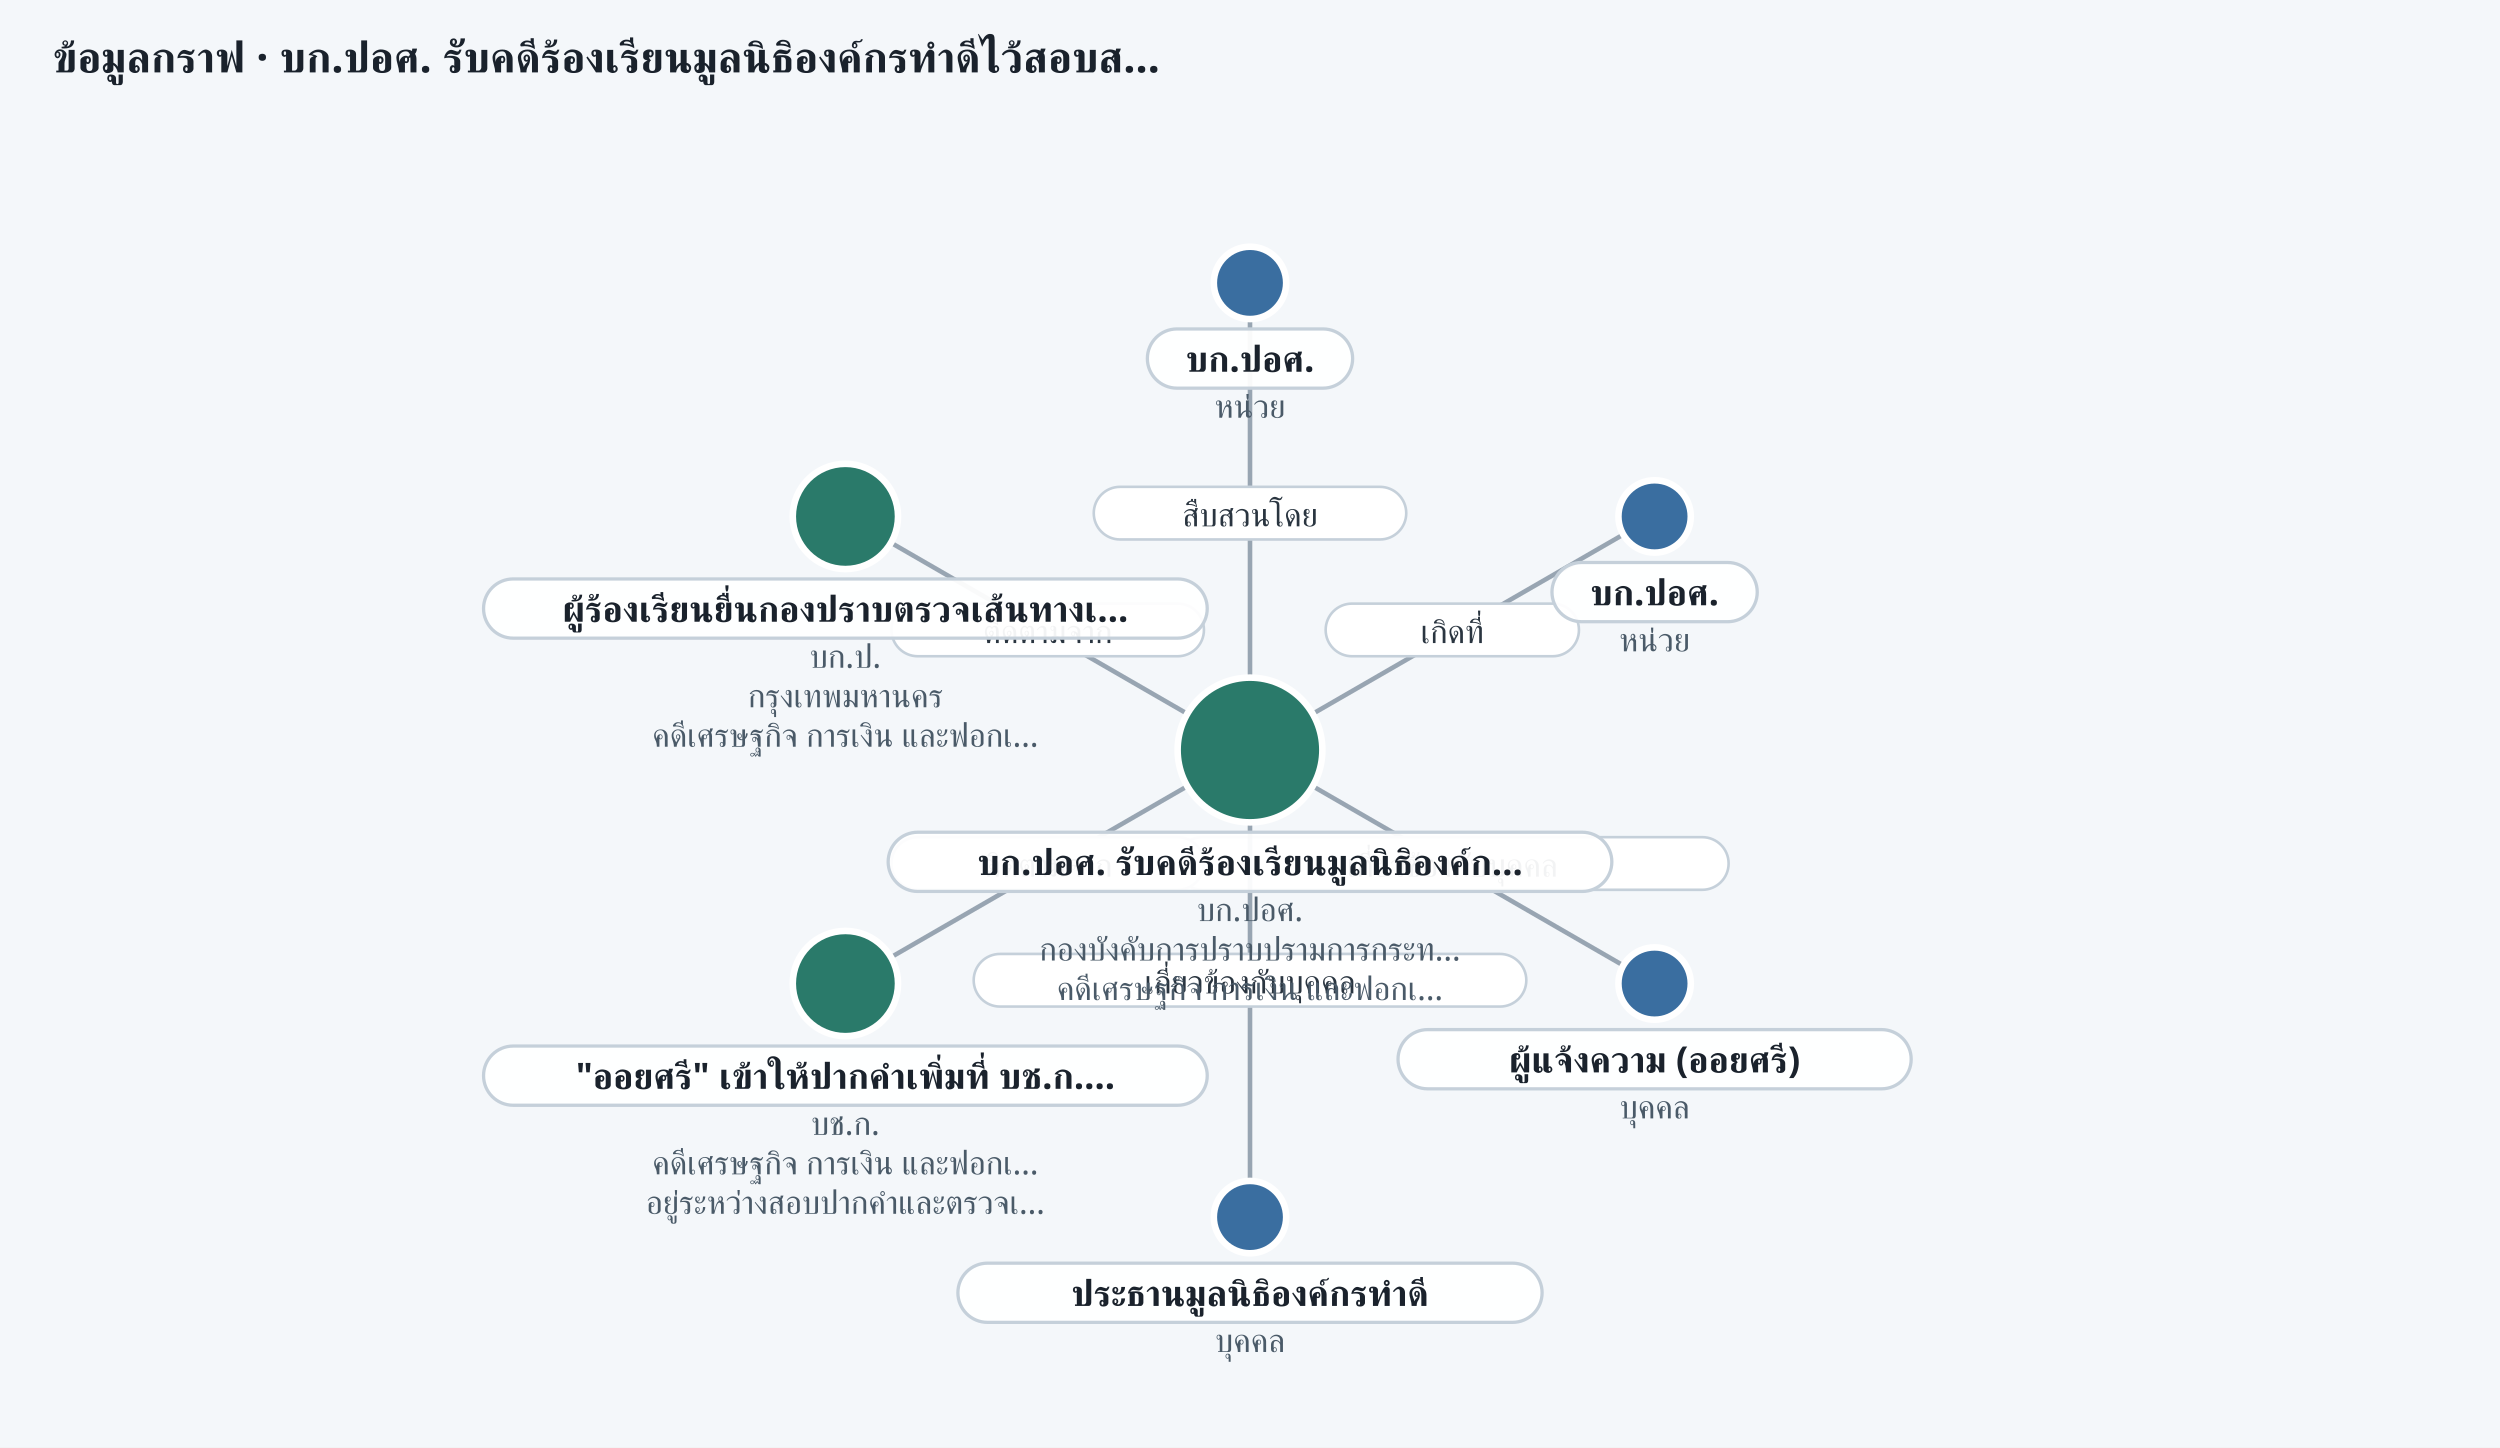
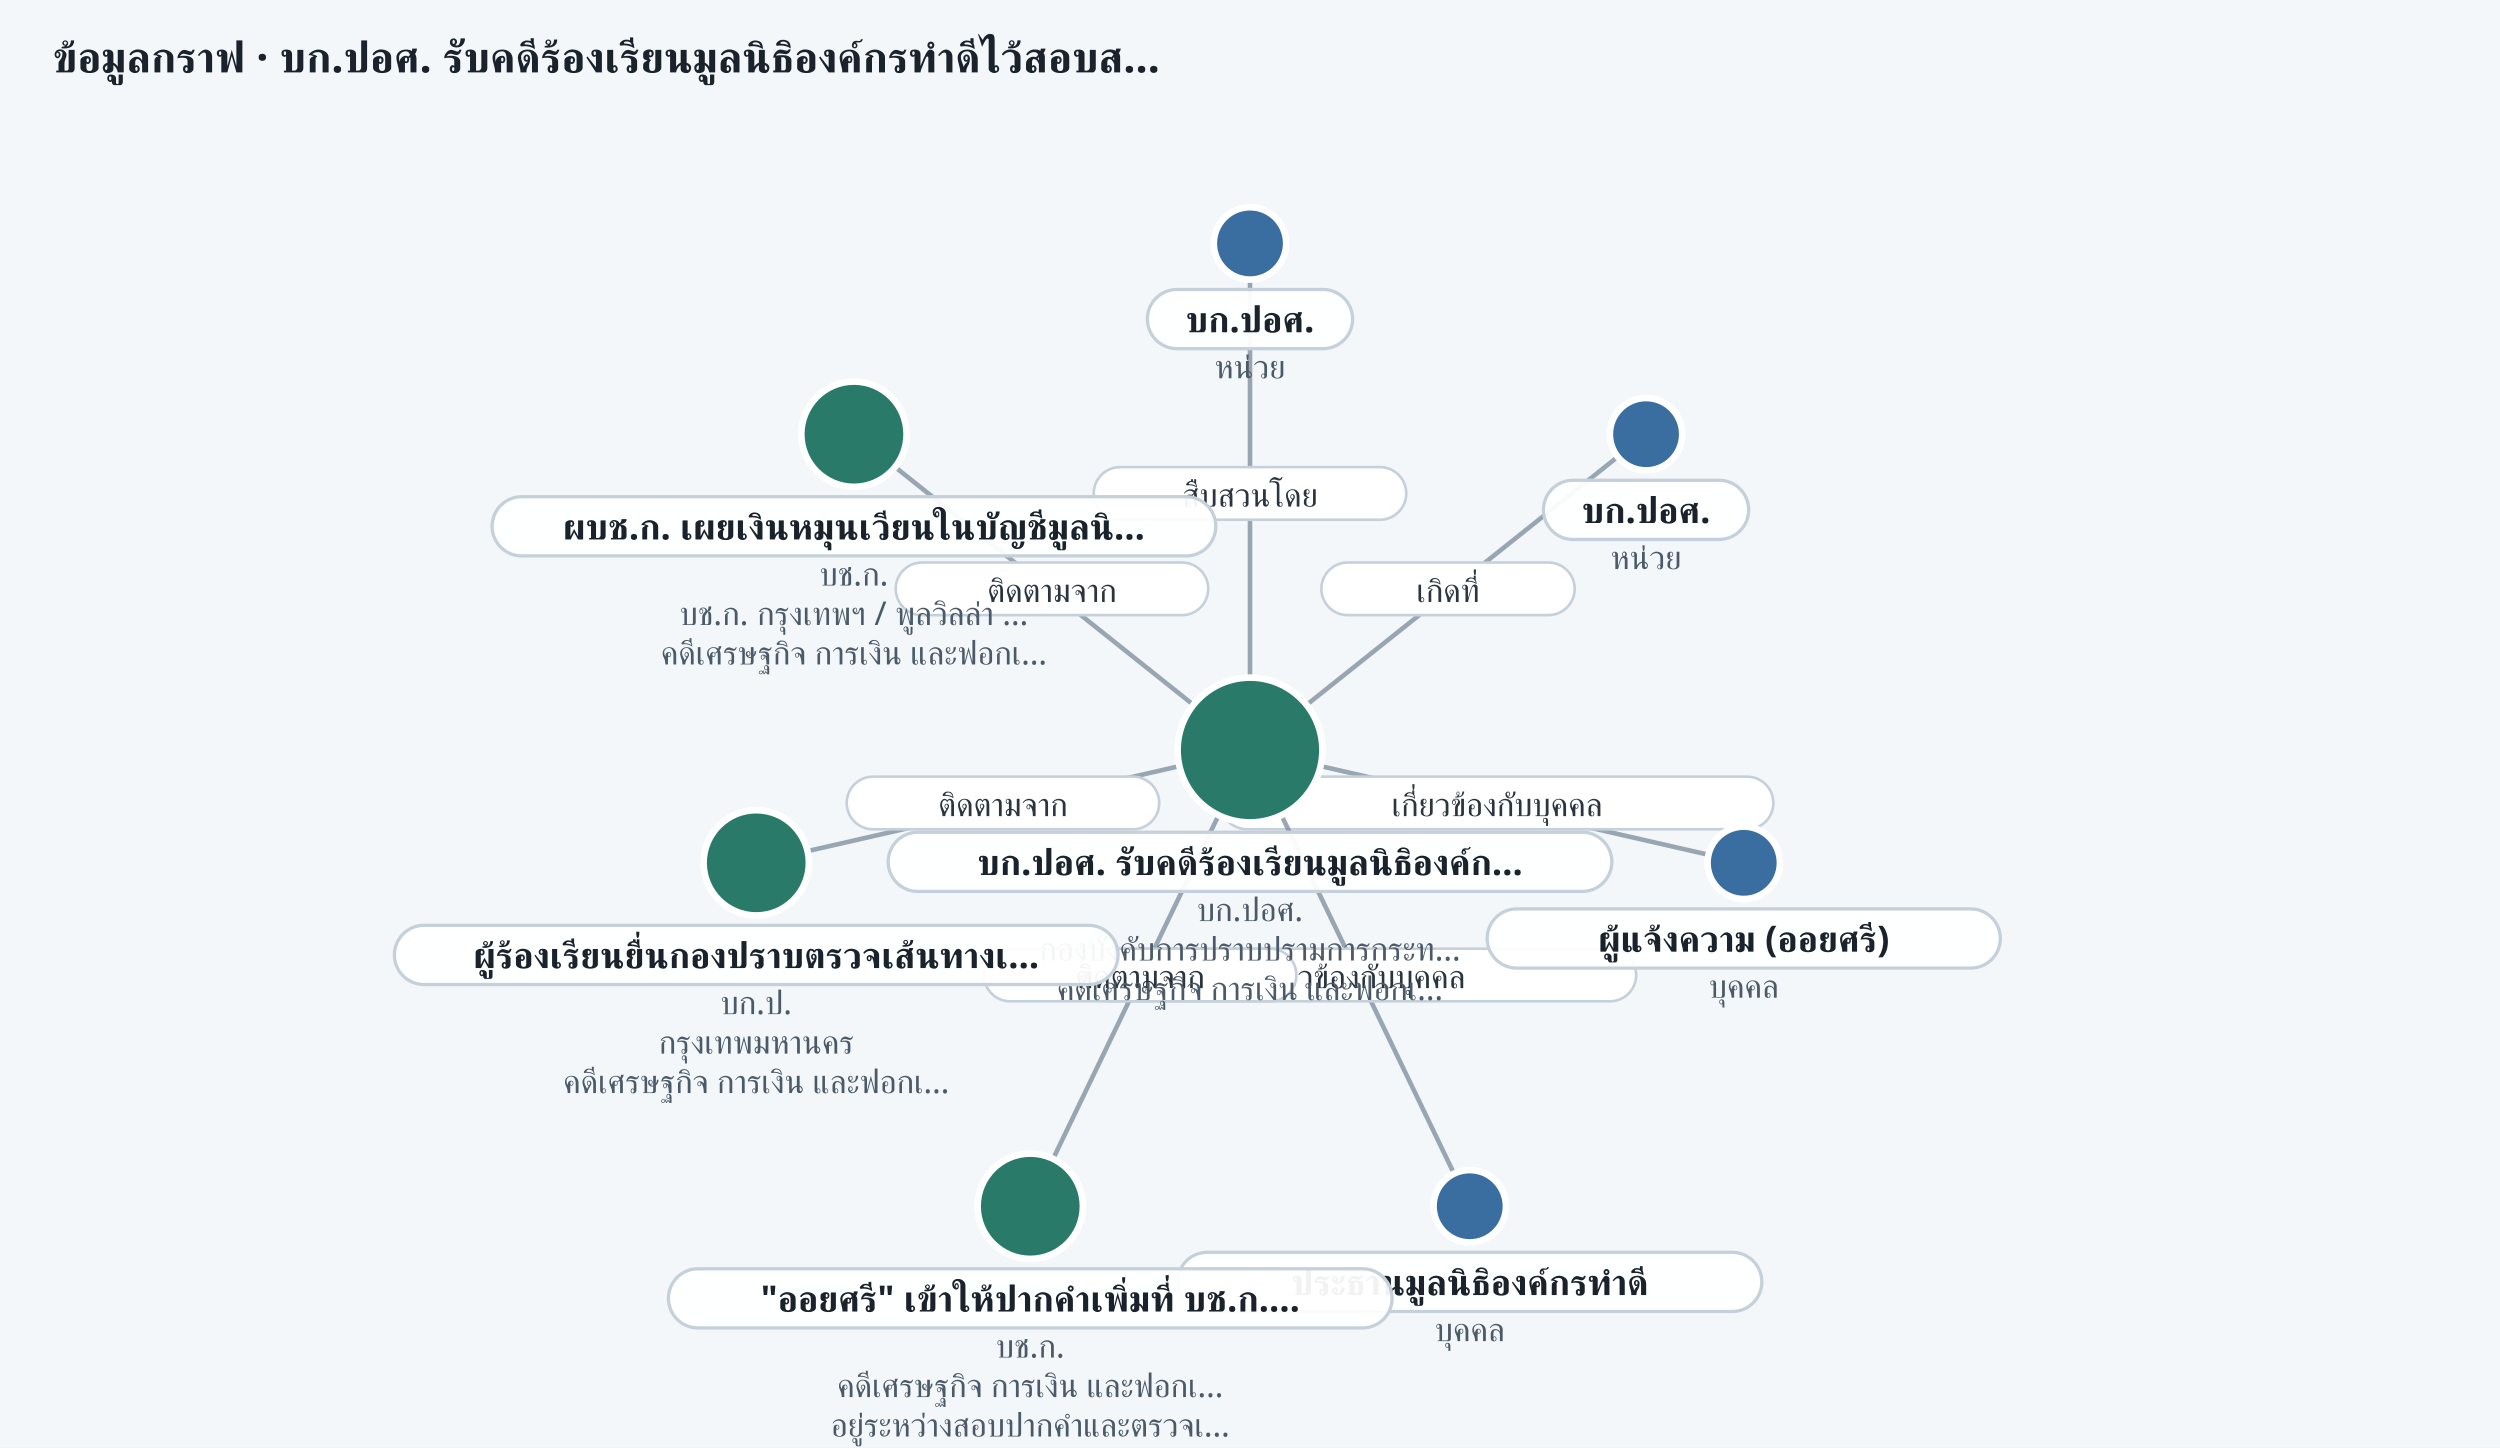
<svg xmlns="http://www.w3.org/2000/svg" width="760" height="440" viewBox="0 0 760 440" role="img" aria-label="ego graph 20261102-econ-02">
  <rect width="100%" height="100%" fill="#f4f7fa" />
  <text x="16" y="22" font-size="13" font-weight="700" fill="#1a222c" font-family="Sarabun, Anuphan, sans-serif">ข้อมูลกราฟ · บก.ปอศ. รับคดีร้องเรียนมูลนิธิองค์กรทำดีไว้สอบส…</text>
-   <line x1="380.0" y1="228.0" x2="380.0" y2="86.0" stroke="#7a8a9a" stroke-width="1.4" opacity="0.75" />
-   <rect x="332.5" y="148.0" width="95.0" height="16" rx="8" fill="#fff" stroke="#c5d0da" stroke-width="0.8" />
-   <text x="380.0" y="160.0" text-anchor="middle" font-size="10" fill="#2a3540" font-family="Sarabun, Anuphan, sans-serif">สืบสวนโดย</text>
-   <line x1="380.0" y1="228.0" x2="503.0" y2="157.0" stroke="#7a8a9a" stroke-width="1.4" opacity="0.75" />
-   <rect x="403.0" y="183.5" width="77.0" height="16" rx="8" fill="#fff" stroke="#c5d0da" stroke-width="0.8" />
-   <text x="441.5" y="195.5" text-anchor="middle" font-size="10" fill="#2a3540" font-family="Sarabun, Anuphan, sans-serif">เกิดที่</text>
-   <line x1="380.0" y1="228.0" x2="503.0" y2="299.0" stroke="#7a8a9a" stroke-width="1.4" opacity="0.75" />
-   <rect x="357.5" y="254.5" width="168.0" height="16" rx="8" fill="#fff" stroke="#c5d0da" stroke-width="0.8" />
-   <text x="441.5" y="266.5" text-anchor="middle" font-size="10" fill="#2a3540" font-family="Sarabun, Anuphan, sans-serif">เกี่ยวข้องกับบุคคล</text>
-   <line x1="380.0" y1="228.0" x2="380.0" y2="370.0" stroke="#7a8a9a" stroke-width="1.4" opacity="0.75" />
-   <rect x="296.0" y="290.0" width="168.0" height="16" rx="8" fill="#fff" stroke="#c5d0da" stroke-width="0.8" />
-   <text x="380.0" y="302.0" text-anchor="middle" font-size="10" fill="#2a3540" font-family="Sarabun, Anuphan, sans-serif">เกี่ยวข้องกับบุคคล</text>
-   <line x1="380.0" y1="228.0" x2="257.0" y2="299.0" stroke="#7a8a9a" stroke-width="1.4" opacity="0.75" />
-   <rect x="271.0" y="254.5" width="95.0" height="16" rx="8" fill="#fff" stroke="#c5d0da" stroke-width="0.8" />
-   <text x="318.5" y="266.5" text-anchor="middle" font-size="10" fill="#2a3540" font-family="Sarabun, Anuphan, sans-serif">ติดตามจาก</text>
-   <line x1="380.0" y1="228.0" x2="257.0" y2="157.0" stroke="#7a8a9a" stroke-width="1.4" opacity="0.75" />
-   <rect x="271.0" y="183.5" width="95.0" height="16" rx="8" fill="#fff" stroke="#c5d0da" stroke-width="0.8" />
-   <text x="318.5" y="195.5" text-anchor="middle" font-size="10" fill="#2a3540" font-family="Sarabun, Anuphan, sans-serif">ติดตามจาก</text>
+   <line x1="380.0" y1="228.0" x2="380.0" y2="74.0" stroke="#7a8a9a" stroke-width="1.4" opacity="0.75" />
+   <rect x="332.5" y="142.0" width="95.0" height="16" rx="8" fill="#fff" stroke="#c5d0da" stroke-width="0.8" />
+   <text x="380.0" y="154.0" text-anchor="middle" font-size="10" fill="#2a3540" font-family="Sarabun, Anuphan, sans-serif">สืบสวนโดย</text>
+   <line x1="380.0" y1="228.0" x2="500.4" y2="132.0" stroke="#7a8a9a" stroke-width="1.4" opacity="0.75" />
+   <rect x="401.7" y="171.0" width="77.0" height="16" rx="8" fill="#fff" stroke="#c5d0da" stroke-width="0.8" />
+   <text x="440.2" y="183.0" text-anchor="middle" font-size="10" fill="#2a3540" font-family="Sarabun, Anuphan, sans-serif">เกิดที่</text>
+   <line x1="380.0" y1="228.0" x2="530.1" y2="262.3" stroke="#7a8a9a" stroke-width="1.4" opacity="0.75" />
+   <rect x="371.1" y="236.1" width="168.0" height="16" rx="8" fill="#fff" stroke="#c5d0da" stroke-width="0.8" />
+   <text x="455.1" y="248.1" text-anchor="middle" font-size="10" fill="#2a3540" font-family="Sarabun, Anuphan, sans-serif">เกี่ยวข้องกับบุคคล</text>
+   <line x1="380.0" y1="228.0" x2="446.8" y2="366.7" stroke="#7a8a9a" stroke-width="1.4" opacity="0.75" />
+   <rect x="329.4" y="288.4" width="168.0" height="16" rx="8" fill="#fff" stroke="#c5d0da" stroke-width="0.8" />
+   <text x="413.4" y="300.4" text-anchor="middle" font-size="10" fill="#2a3540" font-family="Sarabun, Anuphan, sans-serif">เกี่ยวข้องกับบุคคล</text>
+   <line x1="380.0" y1="228.0" x2="313.2" y2="366.7" stroke="#7a8a9a" stroke-width="1.4" opacity="0.75" />
+   <rect x="299.1" y="288.4" width="95.0" height="16" rx="8" fill="#fff" stroke="#c5d0da" stroke-width="0.8" />
+   <text x="346.6" y="300.4" text-anchor="middle" font-size="10" fill="#2a3540" font-family="Sarabun, Anuphan, sans-serif">ติดตามจาก</text>
+   <line x1="380.0" y1="228.0" x2="229.9" y2="262.3" stroke="#7a8a9a" stroke-width="1.4" opacity="0.75" />
+   <rect x="257.4" y="236.1" width="95.0" height="16" rx="8" fill="#fff" stroke="#c5d0da" stroke-width="0.8" />
+   <text x="304.9" y="248.1" text-anchor="middle" font-size="10" fill="#2a3540" font-family="Sarabun, Anuphan, sans-serif">ติดตามจาก</text>
+   <line x1="259.6" y1="132.0" x2="380.0" y2="228.0" stroke="#7a8a9a" stroke-width="1.4" opacity="0.75" />
+   <rect x="272.3" y="171.0" width="95.0" height="16" rx="8" fill="#fff" stroke="#c5d0da" stroke-width="0.8" />
+   <text x="319.8" y="183.0" text-anchor="middle" font-size="10" fill="#2a3540" font-family="Sarabun, Anuphan, sans-serif">ติดตามจาก</text>
  <circle cx="380.0" cy="228.0" r="22" fill="#2a7a6a" stroke="#fff" stroke-width="2" />
  <rect x="270.0" y="253.0" width="220.0" height="18" rx="9" fill="rgba(255,255,255,0.94)" stroke="#c5d0da" />
  <text x="380.0" y="266.0" text-anchor="middle" font-size="11" font-weight="600" fill="#1a222c" font-family="Sarabun, Anuphan, sans-serif">บก.ปอศ. รับคดีร้องเรียนมูลนิธิองค์ก…</text>
  <text x="380.0" y="280.0" text-anchor="middle" font-size="10" fill="#4a5a68" font-family="Sarabun, Anuphan, sans-serif">บก.ปอศ.</text>
  <text x="380.0" y="292.0" text-anchor="middle" font-size="10" fill="#4a5a68" font-family="Sarabun, Anuphan, sans-serif">กองบังคับการปราบปรามการกระท…</text>
  <text x="380.0" y="304.0" text-anchor="middle" font-size="10" fill="#4a5a68" font-family="Sarabun, Anuphan, sans-serif">คดีเศรษฐกิจ การเงิน และฟอกเ…</text>
-   <circle cx="380.0" cy="86.0" r="11" fill="#3a6ea0" stroke="#fff" stroke-width="2" />
-   <rect x="348.8" y="100.0" width="62.4" height="18" rx="9" fill="rgba(255,255,255,0.94)" stroke="#c5d0da" />
-   <text x="380.0" y="113.0" text-anchor="middle" font-size="11" font-weight="600" fill="#1a222c" font-family="Sarabun, Anuphan, sans-serif">บก.ปอศ.</text>
-   <text x="380.0" y="127.0" text-anchor="middle" font-size="10" fill="#4a5a68" font-family="Sarabun, Anuphan, sans-serif">หน่วย</text>
-   <circle cx="503.0" cy="157.0" r="11" fill="#3a6ea0" stroke="#fff" stroke-width="2" />
-   <rect x="471.8" y="171.0" width="62.4" height="18" rx="9" fill="rgba(255,255,255,0.94)" stroke="#c5d0da" />
-   <text x="503.0" y="184.0" text-anchor="middle" font-size="11" font-weight="600" fill="#1a222c" font-family="Sarabun, Anuphan, sans-serif">บก.ปอศ.</text>
-   <text x="503.0" y="198.0" text-anchor="middle" font-size="10" fill="#4a5a68" font-family="Sarabun, Anuphan, sans-serif">หน่วย</text>
-   <circle cx="503.0" cy="299.0" r="11" fill="#3a6ea0" stroke="#fff" stroke-width="2" />
-   <rect x="425.0" y="313.0" width="156.0" height="18" rx="9" fill="rgba(255,255,255,0.94)" stroke="#c5d0da" />
-   <text x="503.0" y="326.0" text-anchor="middle" font-size="11" font-weight="600" fill="#1a222c" font-family="Sarabun, Anuphan, sans-serif">ผู้แจ้งความ (ออยศรี)</text>
-   <text x="503.0" y="340.0" text-anchor="middle" font-size="10" fill="#4a5a68" font-family="Sarabun, Anuphan, sans-serif">บุคคล</text>
-   <circle cx="380.0" cy="370.0" r="11" fill="#3a6ea0" stroke="#fff" stroke-width="2" />
-   <rect x="291.2" y="384.0" width="177.6" height="18" rx="9" fill="rgba(255,255,255,0.94)" stroke="#c5d0da" />
-   <text x="380.0" y="397.0" text-anchor="middle" font-size="11" font-weight="600" fill="#1a222c" font-family="Sarabun, Anuphan, sans-serif">ประธานมูลนิธิองค์กรทำดี</text>
-   <text x="380.0" y="411.0" text-anchor="middle" font-size="10" fill="#4a5a68" font-family="Sarabun, Anuphan, sans-serif">บุคคล</text>
-   <circle cx="257.0" cy="299.0" r="16" fill="#2a7a6a" stroke="#fff" stroke-width="2" />
-   <rect x="147.0" y="318.0" width="220.0" height="18" rx="9" fill="rgba(255,255,255,0.94)" stroke="#c5d0da" />
-   <text x="257.0" y="331.0" text-anchor="middle" font-size="11" font-weight="600" fill="#1a222c" font-family="Sarabun, Anuphan, sans-serif">"ออยศรี" เข้าให้ปากคำเพิ่มที่ บช.ก.…</text>
-   <text x="257.0" y="345.0" text-anchor="middle" font-size="10" fill="#4a5a68" font-family="Sarabun, Anuphan, sans-serif">บช.ก.</text>
-   <text x="257.0" y="357.0" text-anchor="middle" font-size="10" fill="#4a5a68" font-family="Sarabun, Anuphan, sans-serif">คดีเศรษฐกิจ การเงิน และฟอกเ…</text>
-   <text x="257.0" y="369.0" text-anchor="middle" font-size="10" fill="#4a5a68" font-family="Sarabun, Anuphan, sans-serif">อยู่ระหว่างสอบปากคำและตรวจเ…</text>
-   <circle cx="257.0" cy="157.0" r="16" fill="#2a7a6a" stroke="#fff" stroke-width="2" />
-   <rect x="147.0" y="176.0" width="220.0" height="18" rx="9" fill="rgba(255,255,255,0.94)" stroke="#c5d0da" />
-   <text x="257.0" y="189.0" text-anchor="middle" font-size="11" font-weight="600" fill="#1a222c" font-family="Sarabun, Anuphan, sans-serif">ผู้ร้องเรียนยื่นกองปราบตรวจเส้นทางเ…</text>
-   <text x="257.0" y="203.0" text-anchor="middle" font-size="10" fill="#4a5a68" font-family="Sarabun, Anuphan, sans-serif">บก.ป.</text>
-   <text x="257.0" y="215.0" text-anchor="middle" font-size="10" fill="#4a5a68" font-family="Sarabun, Anuphan, sans-serif">กรุงเทพมหานคร</text>
-   <text x="257.0" y="227.0" text-anchor="middle" font-size="10" fill="#4a5a68" font-family="Sarabun, Anuphan, sans-serif">คดีเศรษฐกิจ การเงิน และฟอกเ…</text>
+   <circle cx="380.0" cy="74.0" r="11" fill="#3a6ea0" stroke="#fff" stroke-width="2" />
+   <rect x="348.8" y="88.0" width="62.4" height="18" rx="9" fill="rgba(255,255,255,0.94)" stroke="#c5d0da" />
+   <text x="380.0" y="101.0" text-anchor="middle" font-size="11" font-weight="600" fill="#1a222c" font-family="Sarabun, Anuphan, sans-serif">บก.ปอศ.</text>
+   <text x="380.0" y="115.0" text-anchor="middle" font-size="10" fill="#4a5a68" font-family="Sarabun, Anuphan, sans-serif">หน่วย</text>
+   <circle cx="500.4" cy="132.0" r="11" fill="#3a6ea0" stroke="#fff" stroke-width="2" />
+   <rect x="469.2" y="146.0" width="62.4" height="18" rx="9" fill="rgba(255,255,255,0.94)" stroke="#c5d0da" />
+   <text x="500.4" y="159.0" text-anchor="middle" font-size="11" font-weight="600" fill="#1a222c" font-family="Sarabun, Anuphan, sans-serif">บก.ปอศ.</text>
+   <text x="500.4" y="173.0" text-anchor="middle" font-size="10" fill="#4a5a68" font-family="Sarabun, Anuphan, sans-serif">หน่วย</text>
+   <circle cx="530.1" cy="262.3" r="11" fill="#3a6ea0" stroke="#fff" stroke-width="2" />
+   <rect x="452.1" y="276.3" width="156.0" height="18" rx="9" fill="rgba(255,255,255,0.94)" stroke="#c5d0da" />
+   <text x="530.1" y="289.3" text-anchor="middle" font-size="11" font-weight="600" fill="#1a222c" font-family="Sarabun, Anuphan, sans-serif">ผู้แจ้งความ (ออยศรี)</text>
+   <text x="530.1" y="303.3" text-anchor="middle" font-size="10" fill="#4a5a68" font-family="Sarabun, Anuphan, sans-serif">บุคคล</text>
+   <circle cx="446.8" cy="366.7" r="11" fill="#3a6ea0" stroke="#fff" stroke-width="2" />
+   <rect x="358.0" y="380.7" width="177.6" height="18" rx="9" fill="rgba(255,255,255,0.94)" stroke="#c5d0da" />
+   <text x="446.8" y="393.7" text-anchor="middle" font-size="11" font-weight="600" fill="#1a222c" font-family="Sarabun, Anuphan, sans-serif">ประธานมูลนิธิองค์กรทำดี</text>
+   <text x="446.8" y="407.7" text-anchor="middle" font-size="10" fill="#4a5a68" font-family="Sarabun, Anuphan, sans-serif">บุคคล</text>
+   <circle cx="313.2" cy="366.7" r="16" fill="#2a7a6a" stroke="#fff" stroke-width="2" />
+   <rect x="203.2" y="385.7" width="220.0" height="18" rx="9" fill="rgba(255,255,255,0.94)" stroke="#c5d0da" />
+   <text x="313.2" y="398.7" text-anchor="middle" font-size="11" font-weight="600" fill="#1a222c" font-family="Sarabun, Anuphan, sans-serif">"ออยศรี" เข้าให้ปากคำเพิ่มที่ บช.ก.…</text>
+   <text x="313.2" y="412.7" text-anchor="middle" font-size="10" fill="#4a5a68" font-family="Sarabun, Anuphan, sans-serif">บช.ก.</text>
+   <text x="313.2" y="424.7" text-anchor="middle" font-size="10" fill="#4a5a68" font-family="Sarabun, Anuphan, sans-serif">คดีเศรษฐกิจ การเงิน และฟอกเ…</text>
+   <text x="313.2" y="436.7" text-anchor="middle" font-size="10" fill="#4a5a68" font-family="Sarabun, Anuphan, sans-serif">อยู่ระหว่างสอบปากคำและตรวจเ…</text>
+   <circle cx="229.9" cy="262.3" r="16" fill="#2a7a6a" stroke="#fff" stroke-width="2" />
+   <rect x="119.9" y="281.3" width="220.0" height="18" rx="9" fill="rgba(255,255,255,0.94)" stroke="#c5d0da" />
+   <text x="229.9" y="294.3" text-anchor="middle" font-size="11" font-weight="600" fill="#1a222c" font-family="Sarabun, Anuphan, sans-serif">ผู้ร้องเรียนยื่นกองปราบตรวจเส้นทางเ…</text>
+   <text x="229.9" y="308.3" text-anchor="middle" font-size="10" fill="#4a5a68" font-family="Sarabun, Anuphan, sans-serif">บก.ป.</text>
+   <text x="229.9" y="320.3" text-anchor="middle" font-size="10" fill="#4a5a68" font-family="Sarabun, Anuphan, sans-serif">กรุงเทพมหานคร</text>
+   <text x="229.9" y="332.3" text-anchor="middle" font-size="10" fill="#4a5a68" font-family="Sarabun, Anuphan, sans-serif">คดีเศรษฐกิจ การเงิน และฟอกเ…</text>
+   <circle cx="259.6" cy="132.0" r="16" fill="#2a7a6a" stroke="#fff" stroke-width="2" />
+   <rect x="149.6" y="151.0" width="220.0" height="18" rx="9" fill="rgba(255,255,255,0.94)" stroke="#c5d0da" />
+   <text x="259.6" y="164.0" text-anchor="middle" font-size="11" font-weight="600" fill="#1a222c" font-family="Sarabun, Anuphan, sans-serif">ผบช.ก. เผยเงินหมุนเวียนในบัญชีมูลนิ…</text>
+   <text x="259.6" y="178.0" text-anchor="middle" font-size="10" fill="#4a5a68" font-family="Sarabun, Anuphan, sans-serif">บช.ก.</text>
+   <text x="259.6" y="190.0" text-anchor="middle" font-size="10" fill="#4a5a68" font-family="Sarabun, Anuphan, sans-serif">บช.ก. กรุงเทพฯ / พูลวิลล่า …</text>
+   <text x="259.6" y="202.0" text-anchor="middle" font-size="10" fill="#4a5a68" font-family="Sarabun, Anuphan, sans-serif">คดีเศรษฐกิจ การเงิน และฟอกเ…</text>
</svg>
